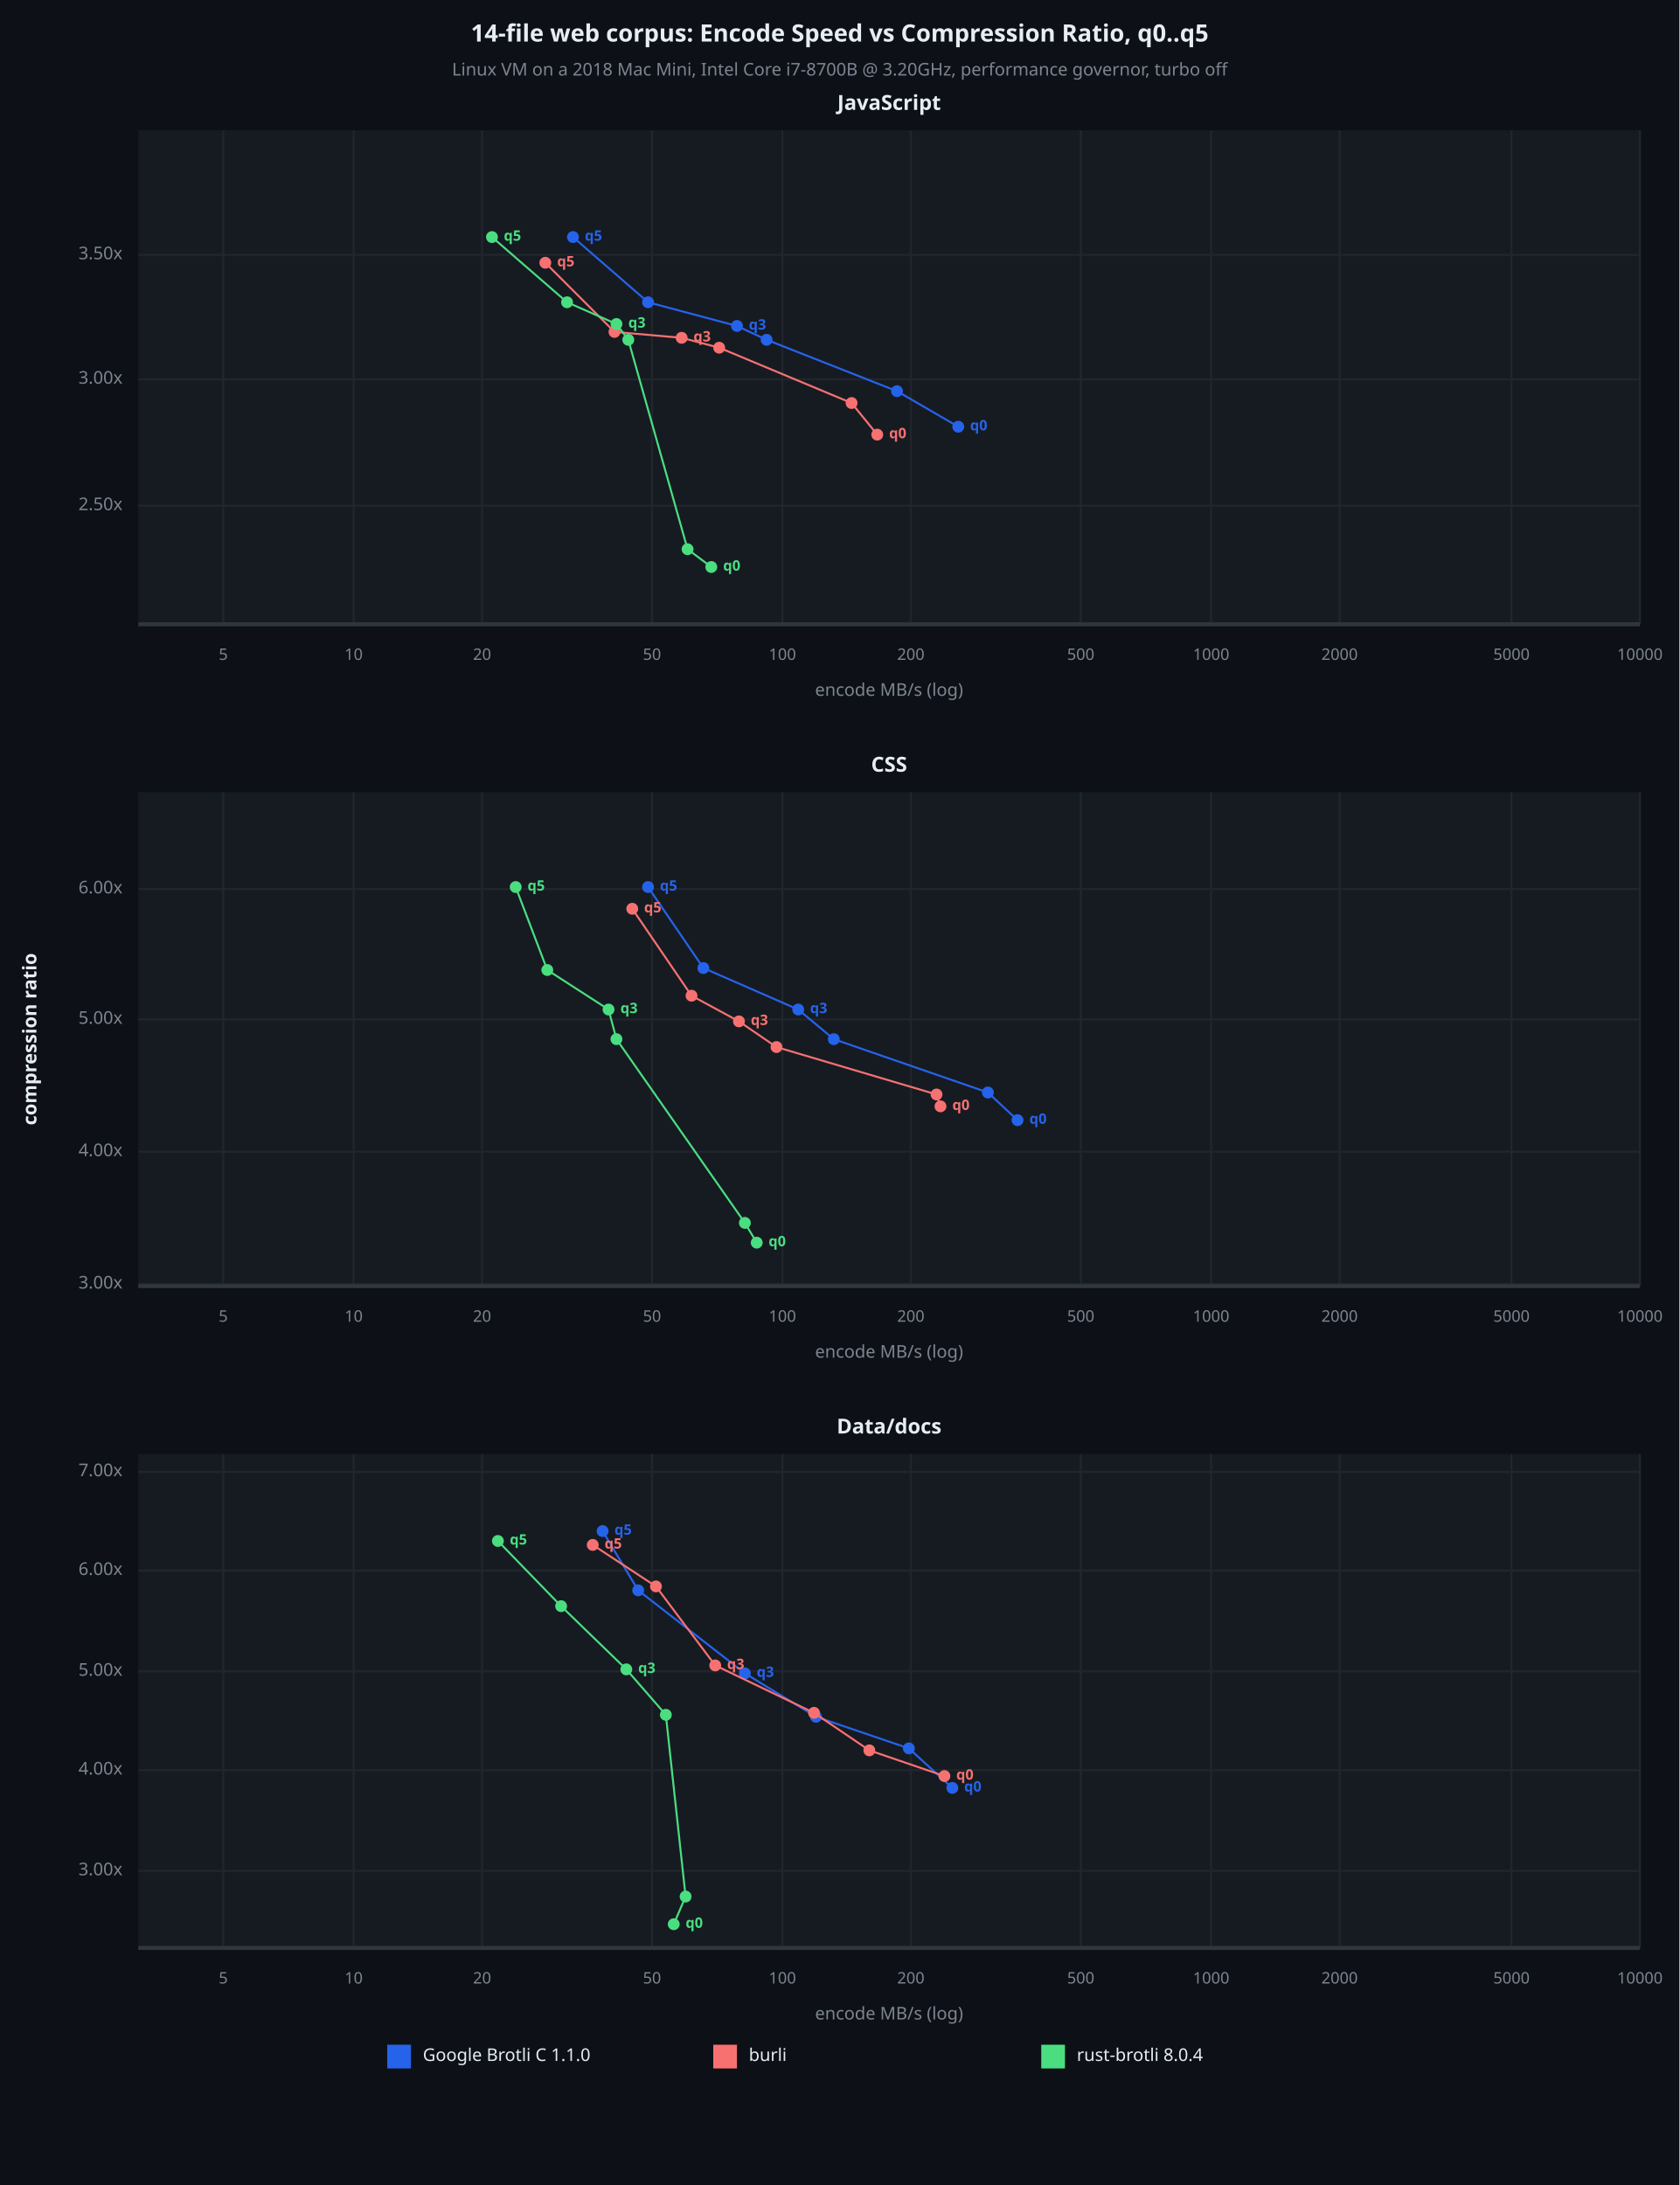
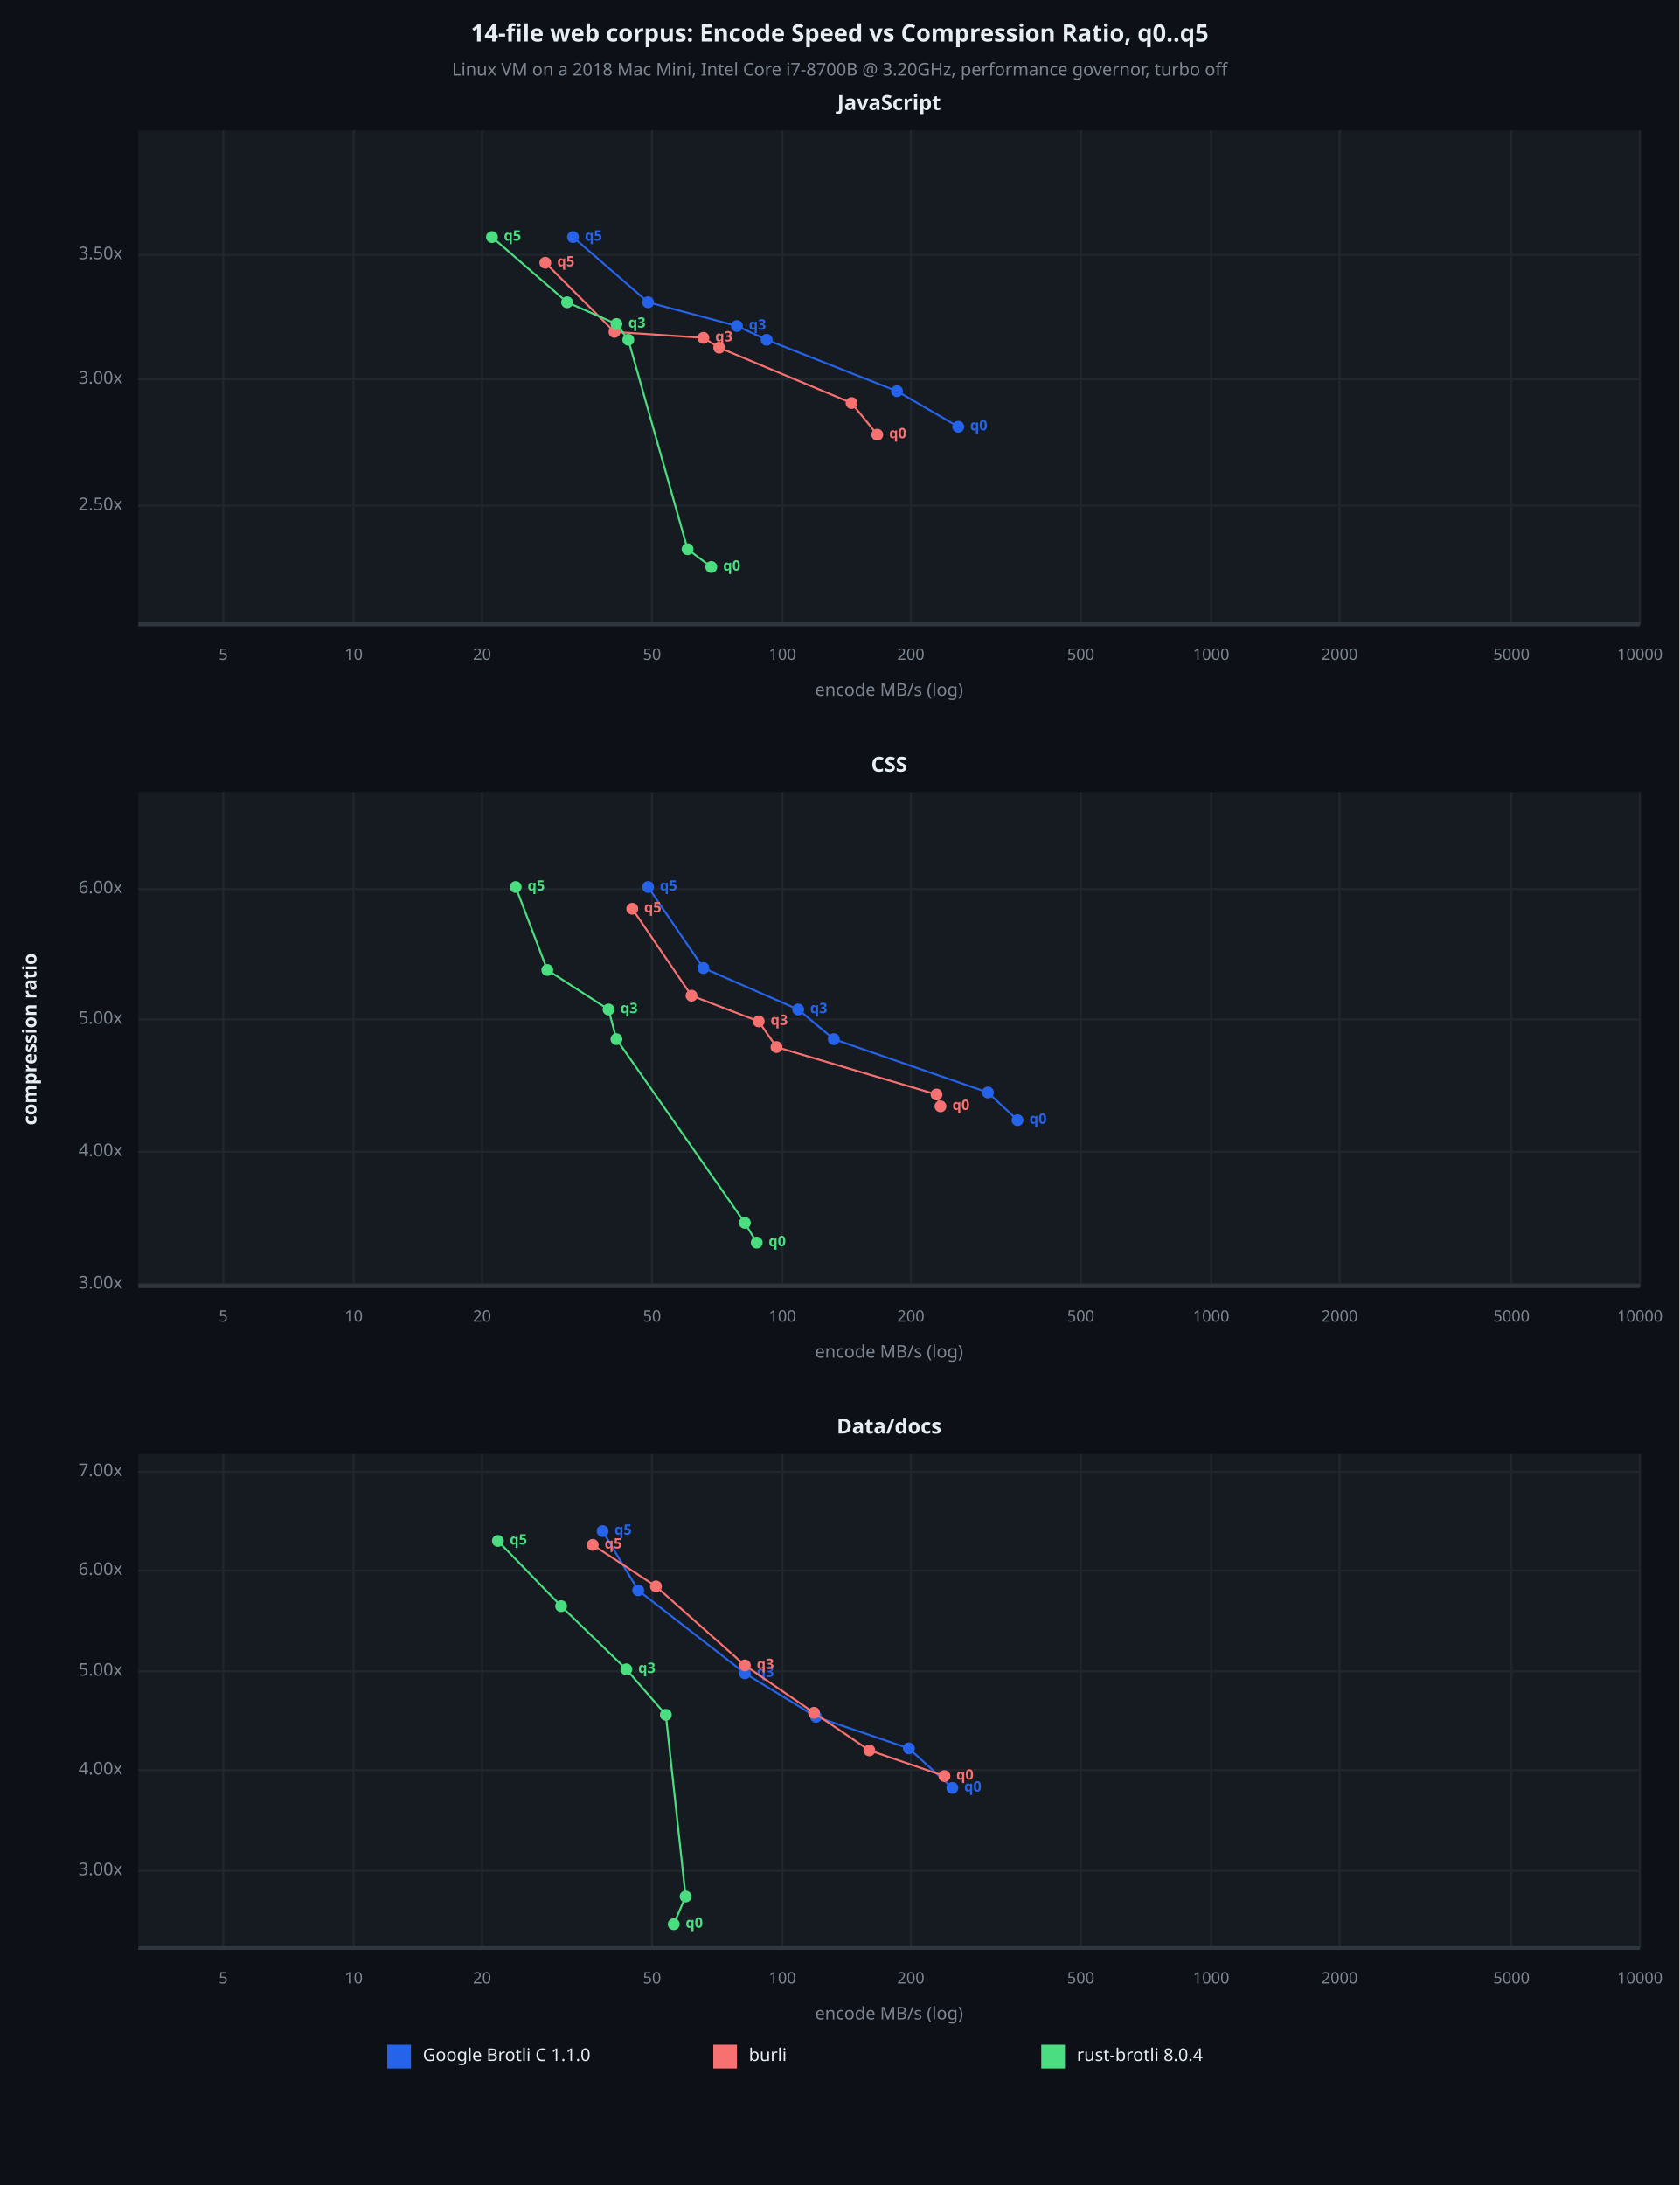
<svg xmlns="http://www.w3.org/2000/svg" viewBox="0 0 850 1106" font-family="system-ui, -apple-system, sans-serif">
  <rect x="0" y="0" width="850" height="1106" opacity="1" fill="#0D1117" stroke="none" />
  <text x="425" y="18" dy="0.5ex" text-anchor="middle" font-family="sans-serif" font-size="12.097" opacity="1" fill="#E6EDF3" font-weight="bold">
14-file web corpus: Encode Speed vs Compression Ratio, q0..q5
</text>
  <text x="425" y="36" dy="0.5ex" text-anchor="middle" font-family="sans-serif" font-size="8.871" opacity="1" fill="#7D8590">
Linux VM on a 2018 Mac Mini, Intel Core i7-8700B @ 3.20GHz, performance governor, turbo off
</text>
  <rect x="70" y="66" width="760" height="250" opacity="1" fill="#161B22" stroke="none" />
  <text x="450" y="53" dy="0.5ex" text-anchor="middle" font-family="sans-serif" font-size="10.484" opacity="1" fill="#E6EDF3" font-weight="bold">
JavaScript
</text>
  <polyline fill="none" opacity="1" stroke="#21262D" stroke-width="1" points="113,66 113,316 " />
  <text x="113" y="332" dy="0.5ex" text-anchor="middle" font-family="sans-serif" font-size="8.065" opacity="1" fill="#7D8590">
5
</text>
  <polyline fill="none" opacity="1" stroke="#21262D" stroke-width="1" points="179,66 179,316 " />
  <text x="179" y="332" dy="0.5ex" text-anchor="middle" font-family="sans-serif" font-size="8.065" opacity="1" fill="#7D8590">
10
</text>
  <polyline fill="none" opacity="1" stroke="#21262D" stroke-width="1" points="244,66 244,316 " />
  <text x="244" y="332" dy="0.5ex" text-anchor="middle" font-family="sans-serif" font-size="8.065" opacity="1" fill="#7D8590">
20
</text>
  <polyline fill="none" opacity="1" stroke="#21262D" stroke-width="1" points="330,66 330,316 " />
  <text x="330" y="332" dy="0.5ex" text-anchor="middle" font-family="sans-serif" font-size="8.065" opacity="1" fill="#7D8590">
50
</text>
  <polyline fill="none" opacity="1" stroke="#21262D" stroke-width="1" points="396,66 396,316 " />
  <text x="396" y="332" dy="0.5ex" text-anchor="middle" font-family="sans-serif" font-size="8.065" opacity="1" fill="#7D8590">
100
</text>
  <polyline fill="none" opacity="1" stroke="#21262D" stroke-width="1" points="461,66 461,316 " />
  <text x="461" y="332" dy="0.5ex" text-anchor="middle" font-family="sans-serif" font-size="8.065" opacity="1" fill="#7D8590">
200
</text>
  <polyline fill="none" opacity="1" stroke="#21262D" stroke-width="1" points="547,66 547,316 " />
  <text x="547" y="332" dy="0.5ex" text-anchor="middle" font-family="sans-serif" font-size="8.065" opacity="1" fill="#7D8590">
500
</text>
  <polyline fill="none" opacity="1" stroke="#21262D" stroke-width="1" points="613,66 613,316 " />
  <text x="613" y="332" dy="0.5ex" text-anchor="middle" font-family="sans-serif" font-size="8.065" opacity="1" fill="#7D8590">
1000
</text>
  <polyline fill="none" opacity="1" stroke="#21262D" stroke-width="1" points="678,66 678,316 " />
  <text x="678" y="332" dy="0.5ex" text-anchor="middle" font-family="sans-serif" font-size="8.065" opacity="1" fill="#7D8590">
2000
</text>
  <polyline fill="none" opacity="1" stroke="#21262D" stroke-width="1" points="765,66 765,316 " />
  <text x="765" y="332" dy="0.5ex" text-anchor="middle" font-family="sans-serif" font-size="8.065" opacity="1" fill="#7D8590">
5000
</text>
  <polyline fill="none" opacity="1" stroke="#21262D" stroke-width="1" points="830,66 830,316 " />
  <text x="830" y="332" dy="0.5ex" text-anchor="middle" font-family="sans-serif" font-size="8.065" opacity="1" fill="#7D8590">
10000
</text>
  <polyline fill="none" opacity="1" stroke="#21262D" stroke-width="1" points="70,256 830,256 " />
  <text x="62" y="256" dy="0.5ex" text-anchor="end" font-family="sans-serif" font-size="8.871" opacity="1" fill="#7D8590">
2.50x
</text>
  <polyline fill="none" opacity="1" stroke="#21262D" stroke-width="1" points="70,192 830,192 " />
  <text x="62" y="192" dy="0.5ex" text-anchor="end" font-family="sans-serif" font-size="8.871" opacity="1" fill="#7D8590">
3.00x
</text>
  <polyline fill="none" opacity="1" stroke="#21262D" stroke-width="1" points="70,129 830,129 " />
  <text x="62" y="129" dy="0.5ex" text-anchor="end" font-family="sans-serif" font-size="8.871" opacity="1" fill="#7D8590">
3.50x
</text>
  <polyline fill="none" opacity="1" stroke="#30363D" stroke-width="2" points="70,316 830,316 " />
  <polyline fill="none" opacity="1" stroke="#2563EB" stroke-width="1" points="485,216 454,198 388,172 373,165 328,153 290,120 " />
  <circle cx="485" cy="216" r="3" opacity="1" fill="#2563EB" stroke="none" stroke-width="1" />
  <text x="491" y="216" dy="0.5ex" text-anchor="start" font-family="sans-serif" font-size="7.258" opacity="1" fill="#2563EB" font-weight="bold">
q0
</text>
  <circle cx="454" cy="198" r="3" opacity="1" fill="#2563EB" stroke="none" stroke-width="1" />
  <circle cx="388" cy="172" r="3" opacity="1" fill="#2563EB" stroke="none" stroke-width="1" />
  <circle cx="373" cy="165" r="3" opacity="1" fill="#2563EB" stroke="none" stroke-width="1" />
  <text x="379" y="165" dy="0.5ex" text-anchor="start" font-family="sans-serif" font-size="7.258" opacity="1" fill="#2563EB" font-weight="bold">
q3
</text>
  <circle cx="328" cy="153" r="3" opacity="1" fill="#2563EB" stroke="none" stroke-width="1" />
  <circle cx="290" cy="120" r="3" opacity="1" fill="#2563EB" stroke="none" stroke-width="1" />
  <text x="296" y="120" dy="0.5ex" text-anchor="start" font-family="sans-serif" font-size="7.258" opacity="1" fill="#2563EB" font-weight="bold">
q5
</text>
-   <polyline fill="none" opacity="1" stroke="#F87171" stroke-width="1" points="444,220 431,204 364,176 345,171 311,168 276,133 " />
+   <polyline fill="none" opacity="1" stroke="#F87171" stroke-width="1" points="444,220 431,204 364,176 356,171 311,168 276,133 " />
  <circle cx="444" cy="220" r="3" opacity="1" fill="#F87171" stroke="none" stroke-width="1" />
  <text x="450" y="220" dy="0.5ex" text-anchor="start" font-family="sans-serif" font-size="7.258" opacity="1" fill="#F87171" font-weight="bold">
q0
</text>
  <circle cx="431" cy="204" r="3" opacity="1" fill="#F87171" stroke="none" stroke-width="1" />
  <circle cx="364" cy="176" r="3" opacity="1" fill="#F87171" stroke="none" stroke-width="1" />
-   <circle cx="345" cy="171" r="3" opacity="1" fill="#F87171" stroke="none" stroke-width="1" />
-   <text x="351" y="171" dy="0.5ex" text-anchor="start" font-family="sans-serif" font-size="7.258" opacity="1" fill="#F87171" font-weight="bold">
+   <circle cx="356" cy="171" r="3" opacity="1" fill="#F87171" stroke="none" stroke-width="1" />
+   <text x="362" y="171" dy="0.5ex" text-anchor="start" font-family="sans-serif" font-size="7.258" opacity="1" fill="#F87171" font-weight="bold">
q3
</text>
  <circle cx="311" cy="168" r="3" opacity="1" fill="#F87171" stroke="none" stroke-width="1" />
  <circle cx="276" cy="133" r="3" opacity="1" fill="#F87171" stroke="none" stroke-width="1" />
  <text x="282" y="133" dy="0.5ex" text-anchor="start" font-family="sans-serif" font-size="7.258" opacity="1" fill="#F87171" font-weight="bold">
q5
</text>
  <polyline fill="none" opacity="1" stroke="#4ADE80" stroke-width="1" points="360,287 348,278 318,172 312,164 287,153 249,120 " />
  <circle cx="360" cy="287" r="3" opacity="1" fill="#4ADE80" stroke="none" stroke-width="1" />
  <text x="366" y="287" dy="0.5ex" text-anchor="start" font-family="sans-serif" font-size="7.258" opacity="1" fill="#4ADE80" font-weight="bold">
q0
</text>
  <circle cx="348" cy="278" r="3" opacity="1" fill="#4ADE80" stroke="none" stroke-width="1" />
  <circle cx="318" cy="172" r="3" opacity="1" fill="#4ADE80" stroke="none" stroke-width="1" />
  <circle cx="312" cy="164" r="3" opacity="1" fill="#4ADE80" stroke="none" stroke-width="1" />
  <text x="318" y="164" dy="0.5ex" text-anchor="start" font-family="sans-serif" font-size="7.258" opacity="1" fill="#4ADE80" font-weight="bold">
q3
</text>
  <circle cx="287" cy="153" r="3" opacity="1" fill="#4ADE80" stroke="none" stroke-width="1" />
  <circle cx="249" cy="120" r="3" opacity="1" fill="#4ADE80" stroke="none" stroke-width="1" />
  <text x="255" y="120" dy="0.5ex" text-anchor="start" font-family="sans-serif" font-size="7.258" opacity="1" fill="#4ADE80" font-weight="bold">
q5
</text>
  <text x="450" y="350" dy="0.5ex" text-anchor="middle" font-family="sans-serif" font-size="8.871" opacity="1" fill="#7D8590">
encode MB/s (log)
</text>
  <rect x="70" y="401" width="760" height="250" opacity="1" fill="#161B22" stroke="none" />
  <text x="450" y="388" dy="0.5ex" text-anchor="middle" font-family="sans-serif" font-size="10.484" opacity="1" fill="#E6EDF3" font-weight="bold">
CSS
</text>
  <polyline fill="none" opacity="1" stroke="#21262D" stroke-width="1" points="113,401 113,651 " />
  <text x="113" y="667" dy="0.5ex" text-anchor="middle" font-family="sans-serif" font-size="8.065" opacity="1" fill="#7D8590">
5
</text>
  <polyline fill="none" opacity="1" stroke="#21262D" stroke-width="1" points="179,401 179,651 " />
  <text x="179" y="667" dy="0.5ex" text-anchor="middle" font-family="sans-serif" font-size="8.065" opacity="1" fill="#7D8590">
10
</text>
  <polyline fill="none" opacity="1" stroke="#21262D" stroke-width="1" points="244,401 244,651 " />
  <text x="244" y="667" dy="0.5ex" text-anchor="middle" font-family="sans-serif" font-size="8.065" opacity="1" fill="#7D8590">
20
</text>
  <polyline fill="none" opacity="1" stroke="#21262D" stroke-width="1" points="330,401 330,651 " />
  <text x="330" y="667" dy="0.5ex" text-anchor="middle" font-family="sans-serif" font-size="8.065" opacity="1" fill="#7D8590">
50
</text>
  <polyline fill="none" opacity="1" stroke="#21262D" stroke-width="1" points="396,401 396,651 " />
  <text x="396" y="667" dy="0.5ex" text-anchor="middle" font-family="sans-serif" font-size="8.065" opacity="1" fill="#7D8590">
100
</text>
  <polyline fill="none" opacity="1" stroke="#21262D" stroke-width="1" points="461,401 461,651 " />
  <text x="461" y="667" dy="0.5ex" text-anchor="middle" font-family="sans-serif" font-size="8.065" opacity="1" fill="#7D8590">
200
</text>
  <polyline fill="none" opacity="1" stroke="#21262D" stroke-width="1" points="547,401 547,651 " />
  <text x="547" y="667" dy="0.5ex" text-anchor="middle" font-family="sans-serif" font-size="8.065" opacity="1" fill="#7D8590">
500
</text>
  <polyline fill="none" opacity="1" stroke="#21262D" stroke-width="1" points="613,401 613,651 " />
  <text x="613" y="667" dy="0.5ex" text-anchor="middle" font-family="sans-serif" font-size="8.065" opacity="1" fill="#7D8590">
1000
</text>
  <polyline fill="none" opacity="1" stroke="#21262D" stroke-width="1" points="678,401 678,651 " />
  <text x="678" y="667" dy="0.5ex" text-anchor="middle" font-family="sans-serif" font-size="8.065" opacity="1" fill="#7D8590">
2000
</text>
  <polyline fill="none" opacity="1" stroke="#21262D" stroke-width="1" points="765,401 765,651 " />
  <text x="765" y="667" dy="0.5ex" text-anchor="middle" font-family="sans-serif" font-size="8.065" opacity="1" fill="#7D8590">
5000
</text>
  <polyline fill="none" opacity="1" stroke="#21262D" stroke-width="1" points="830,401 830,651 " />
  <text x="830" y="667" dy="0.5ex" text-anchor="middle" font-family="sans-serif" font-size="8.065" opacity="1" fill="#7D8590">
10000
</text>
  <polyline fill="none" opacity="1" stroke="#21262D" stroke-width="1" points="70,650 830,650 " />
  <text x="62" y="650" dy="0.5ex" text-anchor="end" font-family="sans-serif" font-size="8.871" opacity="1" fill="#7D8590">
3.00x
</text>
  <polyline fill="none" opacity="1" stroke="#21262D" stroke-width="1" points="70,583 830,583 " />
  <text x="62" y="583" dy="0.5ex" text-anchor="end" font-family="sans-serif" font-size="8.871" opacity="1" fill="#7D8590">
4.00x
</text>
  <polyline fill="none" opacity="1" stroke="#21262D" stroke-width="1" points="70,516 830,516 " />
  <text x="62" y="516" dy="0.5ex" text-anchor="end" font-family="sans-serif" font-size="8.871" opacity="1" fill="#7D8590">
5.00x
</text>
  <polyline fill="none" opacity="1" stroke="#21262D" stroke-width="1" points="70,450 830,450 " />
  <text x="62" y="450" dy="0.5ex" text-anchor="end" font-family="sans-serif" font-size="8.871" opacity="1" fill="#7D8590">
6.00x
</text>
  <polyline fill="none" opacity="1" stroke="#30363D" stroke-width="2" points="70,651 830,651 " />
  <polyline fill="none" opacity="1" stroke="#2563EB" stroke-width="1" points="515,567 500,553 422,526 404,511 356,490 328,449 " />
  <circle cx="515" cy="567" r="3" opacity="1" fill="#2563EB" stroke="none" stroke-width="1" />
  <text x="521" y="567" dy="0.5ex" text-anchor="start" font-family="sans-serif" font-size="7.258" opacity="1" fill="#2563EB" font-weight="bold">
q0
</text>
  <circle cx="500" cy="553" r="3" opacity="1" fill="#2563EB" stroke="none" stroke-width="1" />
  <circle cx="422" cy="526" r="3" opacity="1" fill="#2563EB" stroke="none" stroke-width="1" />
  <circle cx="404" cy="511" r="3" opacity="1" fill="#2563EB" stroke="none" stroke-width="1" />
  <text x="410" y="511" dy="0.5ex" text-anchor="start" font-family="sans-serif" font-size="7.258" opacity="1" fill="#2563EB" font-weight="bold">
q3
</text>
  <circle cx="356" cy="490" r="3" opacity="1" fill="#2563EB" stroke="none" stroke-width="1" />
  <circle cx="328" cy="449" r="3" opacity="1" fill="#2563EB" stroke="none" stroke-width="1" />
  <text x="334" y="449" dy="0.5ex" text-anchor="start" font-family="sans-serif" font-size="7.258" opacity="1" fill="#2563EB" font-weight="bold">
q5
</text>
-   <polyline fill="none" opacity="1" stroke="#F87171" stroke-width="1" points="476,560 474,554 393,530 374,517 350,504 320,460 " />
+   <polyline fill="none" opacity="1" stroke="#F87171" stroke-width="1" points="476,560 474,554 393,530 384,517 350,504 320,460 " />
  <circle cx="476" cy="560" r="3" opacity="1" fill="#F87171" stroke="none" stroke-width="1" />
  <text x="482" y="560" dy="0.5ex" text-anchor="start" font-family="sans-serif" font-size="7.258" opacity="1" fill="#F87171" font-weight="bold">
q0
</text>
  <circle cx="474" cy="554" r="3" opacity="1" fill="#F87171" stroke="none" stroke-width="1" />
  <circle cx="393" cy="530" r="3" opacity="1" fill="#F87171" stroke="none" stroke-width="1" />
-   <circle cx="374" cy="517" r="3" opacity="1" fill="#F87171" stroke="none" stroke-width="1" />
-   <text x="380" y="517" dy="0.5ex" text-anchor="start" font-family="sans-serif" font-size="7.258" opacity="1" fill="#F87171" font-weight="bold">
+   <circle cx="384" cy="517" r="3" opacity="1" fill="#F87171" stroke="none" stroke-width="1" />
+   <text x="390" y="517" dy="0.5ex" text-anchor="start" font-family="sans-serif" font-size="7.258" opacity="1" fill="#F87171" font-weight="bold">
q3
</text>
  <circle cx="350" cy="504" r="3" opacity="1" fill="#F87171" stroke="none" stroke-width="1" />
  <circle cx="320" cy="460" r="3" opacity="1" fill="#F87171" stroke="none" stroke-width="1" />
  <text x="326" y="460" dy="0.5ex" text-anchor="start" font-family="sans-serif" font-size="7.258" opacity="1" fill="#F87171" font-weight="bold">
q5
</text>
  <polyline fill="none" opacity="1" stroke="#4ADE80" stroke-width="1" points="383,629 377,619 312,526 308,511 277,491 261,449 " />
  <circle cx="383" cy="629" r="3" opacity="1" fill="#4ADE80" stroke="none" stroke-width="1" />
  <text x="389" y="629" dy="0.5ex" text-anchor="start" font-family="sans-serif" font-size="7.258" opacity="1" fill="#4ADE80" font-weight="bold">
q0
</text>
  <circle cx="377" cy="619" r="3" opacity="1" fill="#4ADE80" stroke="none" stroke-width="1" />
  <circle cx="312" cy="526" r="3" opacity="1" fill="#4ADE80" stroke="none" stroke-width="1" />
  <circle cx="308" cy="511" r="3" opacity="1" fill="#4ADE80" stroke="none" stroke-width="1" />
  <text x="314" y="511" dy="0.5ex" text-anchor="start" font-family="sans-serif" font-size="7.258" opacity="1" fill="#4ADE80" font-weight="bold">
q3
</text>
  <circle cx="277" cy="491" r="3" opacity="1" fill="#4ADE80" stroke="none" stroke-width="1" />
  <circle cx="261" cy="449" r="3" opacity="1" fill="#4ADE80" stroke="none" stroke-width="1" />
  <text x="267" y="449" dy="0.5ex" text-anchor="start" font-family="sans-serif" font-size="7.258" opacity="1" fill="#4ADE80" font-weight="bold">
q5
</text>
  <text x="450" y="685" dy="0.5ex" text-anchor="middle" font-family="sans-serif" font-size="8.871" opacity="1" fill="#7D8590">
encode MB/s (log)
</text>
  <rect x="70" y="736" width="760" height="250" opacity="1" fill="#161B22" stroke="none" />
  <text x="450" y="723" dy="0.5ex" text-anchor="middle" font-family="sans-serif" font-size="10.484" opacity="1" fill="#E6EDF3" font-weight="bold">
Data/docs
</text>
  <polyline fill="none" opacity="1" stroke="#21262D" stroke-width="1" points="113,736 113,986 " />
  <text x="113" y="1002" dy="0.5ex" text-anchor="middle" font-family="sans-serif" font-size="8.065" opacity="1" fill="#7D8590">
5
</text>
  <polyline fill="none" opacity="1" stroke="#21262D" stroke-width="1" points="179,736 179,986 " />
  <text x="179" y="1002" dy="0.5ex" text-anchor="middle" font-family="sans-serif" font-size="8.065" opacity="1" fill="#7D8590">
10
</text>
  <polyline fill="none" opacity="1" stroke="#21262D" stroke-width="1" points="244,736 244,986 " />
  <text x="244" y="1002" dy="0.5ex" text-anchor="middle" font-family="sans-serif" font-size="8.065" opacity="1" fill="#7D8590">
20
</text>
  <polyline fill="none" opacity="1" stroke="#21262D" stroke-width="1" points="330,736 330,986 " />
  <text x="330" y="1002" dy="0.5ex" text-anchor="middle" font-family="sans-serif" font-size="8.065" opacity="1" fill="#7D8590">
50
</text>
  <polyline fill="none" opacity="1" stroke="#21262D" stroke-width="1" points="396,736 396,986 " />
  <text x="396" y="1002" dy="0.5ex" text-anchor="middle" font-family="sans-serif" font-size="8.065" opacity="1" fill="#7D8590">
100
</text>
  <polyline fill="none" opacity="1" stroke="#21262D" stroke-width="1" points="461,736 461,986 " />
  <text x="461" y="1002" dy="0.5ex" text-anchor="middle" font-family="sans-serif" font-size="8.065" opacity="1" fill="#7D8590">
200
</text>
  <polyline fill="none" opacity="1" stroke="#21262D" stroke-width="1" points="547,736 547,986 " />
  <text x="547" y="1002" dy="0.5ex" text-anchor="middle" font-family="sans-serif" font-size="8.065" opacity="1" fill="#7D8590">
500
</text>
  <polyline fill="none" opacity="1" stroke="#21262D" stroke-width="1" points="613,736 613,986 " />
  <text x="613" y="1002" dy="0.5ex" text-anchor="middle" font-family="sans-serif" font-size="8.065" opacity="1" fill="#7D8590">
1000
</text>
  <polyline fill="none" opacity="1" stroke="#21262D" stroke-width="1" points="678,736 678,986 " />
  <text x="678" y="1002" dy="0.5ex" text-anchor="middle" font-family="sans-serif" font-size="8.065" opacity="1" fill="#7D8590">
2000
</text>
  <polyline fill="none" opacity="1" stroke="#21262D" stroke-width="1" points="765,736 765,986 " />
  <text x="765" y="1002" dy="0.5ex" text-anchor="middle" font-family="sans-serif" font-size="8.065" opacity="1" fill="#7D8590">
5000
</text>
  <polyline fill="none" opacity="1" stroke="#21262D" stroke-width="1" points="830,736 830,986 " />
  <text x="830" y="1002" dy="0.5ex" text-anchor="middle" font-family="sans-serif" font-size="8.065" opacity="1" fill="#7D8590">
10000
</text>
  <polyline fill="none" opacity="1" stroke="#21262D" stroke-width="1" points="70,947 830,947 " />
  <text x="62" y="947" dy="0.5ex" text-anchor="end" font-family="sans-serif" font-size="8.871" opacity="1" fill="#7D8590">
3.00x
</text>
  <polyline fill="none" opacity="1" stroke="#21262D" stroke-width="1" points="70,896 830,896 " />
  <text x="62" y="896" dy="0.5ex" text-anchor="end" font-family="sans-serif" font-size="8.871" opacity="1" fill="#7D8590">
4.00x
</text>
  <polyline fill="none" opacity="1" stroke="#21262D" stroke-width="1" points="70,846 830,846 " />
  <text x="62" y="846" dy="0.5ex" text-anchor="end" font-family="sans-serif" font-size="8.871" opacity="1" fill="#7D8590">
5.00x
</text>
  <polyline fill="none" opacity="1" stroke="#21262D" stroke-width="1" points="70,795 830,795 " />
  <text x="62" y="795" dy="0.5ex" text-anchor="end" font-family="sans-serif" font-size="8.871" opacity="1" fill="#7D8590">
6.00x
</text>
  <polyline fill="none" opacity="1" stroke="#21262D" stroke-width="1" points="70,745 830,745 " />
  <text x="62" y="745" dy="0.5ex" text-anchor="end" font-family="sans-serif" font-size="8.871" opacity="1" fill="#7D8590">
7.00x
</text>
  <polyline fill="none" opacity="1" stroke="#30363D" stroke-width="2" points="70,986 830,986 " />
  <polyline fill="none" opacity="1" stroke="#2563EB" stroke-width="1" points="482,905 460,885 413,869 377,847 323,805 305,775 " />
  <circle cx="482" cy="905" r="3" opacity="1" fill="#2563EB" stroke="none" stroke-width="1" />
  <text x="488" y="905" dy="0.5ex" text-anchor="start" font-family="sans-serif" font-size="7.258" opacity="1" fill="#2563EB" font-weight="bold">
q0
</text>
  <circle cx="460" cy="885" r="3" opacity="1" fill="#2563EB" stroke="none" stroke-width="1" />
  <circle cx="413" cy="869" r="3" opacity="1" fill="#2563EB" stroke="none" stroke-width="1" />
  <circle cx="377" cy="847" r="3" opacity="1" fill="#2563EB" stroke="none" stroke-width="1" />
  <text x="383" y="847" dy="0.5ex" text-anchor="start" font-family="sans-serif" font-size="7.258" opacity="1" fill="#2563EB" font-weight="bold">
q3
</text>
  <circle cx="323" cy="805" r="3" opacity="1" fill="#2563EB" stroke="none" stroke-width="1" />
  <circle cx="305" cy="775" r="3" opacity="1" fill="#2563EB" stroke="none" stroke-width="1" />
  <text x="311" y="775" dy="0.5ex" text-anchor="start" font-family="sans-serif" font-size="7.258" opacity="1" fill="#2563EB" font-weight="bold">
q5
</text>
-   <polyline fill="none" opacity="1" stroke="#F87171" stroke-width="1" points="478,899 440,886 412,867 362,843 332,803 300,782 " />
+   <polyline fill="none" opacity="1" stroke="#F87171" stroke-width="1" points="478,899 440,886 412,867 377,843 332,803 300,782 " />
  <circle cx="478" cy="899" r="3" opacity="1" fill="#F87171" stroke="none" stroke-width="1" />
  <text x="484" y="899" dy="0.5ex" text-anchor="start" font-family="sans-serif" font-size="7.258" opacity="1" fill="#F87171" font-weight="bold">
q0
</text>
  <circle cx="440" cy="886" r="3" opacity="1" fill="#F87171" stroke="none" stroke-width="1" />
  <circle cx="412" cy="867" r="3" opacity="1" fill="#F87171" stroke="none" stroke-width="1" />
-   <circle cx="362" cy="843" r="3" opacity="1" fill="#F87171" stroke="none" stroke-width="1" />
-   <text x="368" y="843" dy="0.5ex" text-anchor="start" font-family="sans-serif" font-size="7.258" opacity="1" fill="#F87171" font-weight="bold">
+   <circle cx="377" cy="843" r="3" opacity="1" fill="#F87171" stroke="none" stroke-width="1" />
+   <text x="383" y="843" dy="0.5ex" text-anchor="start" font-family="sans-serif" font-size="7.258" opacity="1" fill="#F87171" font-weight="bold">
q3
</text>
  <circle cx="332" cy="803" r="3" opacity="1" fill="#F87171" stroke="none" stroke-width="1" />
  <circle cx="300" cy="782" r="3" opacity="1" fill="#F87171" stroke="none" stroke-width="1" />
  <text x="306" y="782" dy="0.5ex" text-anchor="start" font-family="sans-serif" font-size="7.258" opacity="1" fill="#F87171" font-weight="bold">
q5
</text>
  <polyline fill="none" opacity="1" stroke="#4ADE80" stroke-width="1" points="341,974 347,960 337,868 317,845 284,813 252,780 " />
  <circle cx="341" cy="974" r="3" opacity="1" fill="#4ADE80" stroke="none" stroke-width="1" />
  <text x="347" y="974" dy="0.5ex" text-anchor="start" font-family="sans-serif" font-size="7.258" opacity="1" fill="#4ADE80" font-weight="bold">
q0
</text>
  <circle cx="347" cy="960" r="3" opacity="1" fill="#4ADE80" stroke="none" stroke-width="1" />
  <circle cx="337" cy="868" r="3" opacity="1" fill="#4ADE80" stroke="none" stroke-width="1" />
  <circle cx="317" cy="845" r="3" opacity="1" fill="#4ADE80" stroke="none" stroke-width="1" />
  <text x="323" y="845" dy="0.5ex" text-anchor="start" font-family="sans-serif" font-size="7.258" opacity="1" fill="#4ADE80" font-weight="bold">
q3
</text>
  <circle cx="284" cy="813" r="3" opacity="1" fill="#4ADE80" stroke="none" stroke-width="1" />
  <circle cx="252" cy="780" r="3" opacity="1" fill="#4ADE80" stroke="none" stroke-width="1" />
  <text x="258" y="780" dy="0.5ex" text-anchor="start" font-family="sans-serif" font-size="7.258" opacity="1" fill="#4ADE80" font-weight="bold">
q5
</text>
  <text x="450" y="1020" dy="0.5ex" text-anchor="middle" font-family="sans-serif" font-size="8.871" opacity="1" fill="#7D8590">
encode MB/s (log)
</text>
  <text x="16" y="526" dy="0.5ex" text-anchor="middle" font-family="sans-serif" font-size="9.677" opacity="1" fill="#E6EDF3" font-weight="bold" transform="rotate(270, 16, 526)">
compression ratio
</text>
  <rect x="196" y="1035" width="12" height="12" opacity="1" fill="#2563EB" stroke="none" />
  <text x="214" y="1041" dy="0.5ex" text-anchor="start" font-family="sans-serif" font-size="8.871" opacity="1" fill="#E6EDF3">
Google Brotli C 1.1.0
</text>
  <rect x="361" y="1035" width="12" height="12" opacity="1" fill="#F87171" stroke="none" />
  <text x="379" y="1041" dy="0.5ex" text-anchor="start" font-family="sans-serif" font-size="8.871" opacity="1" fill="#E6EDF3">
burli
</text>
  <rect x="527" y="1035" width="12" height="12" opacity="1" fill="#4ADE80" stroke="none" />
  <text x="545" y="1041" dy="0.5ex" text-anchor="start" font-family="sans-serif" font-size="8.871" opacity="1" fill="#E6EDF3">
rust-brotli 8.0.4
</text>
</svg>
